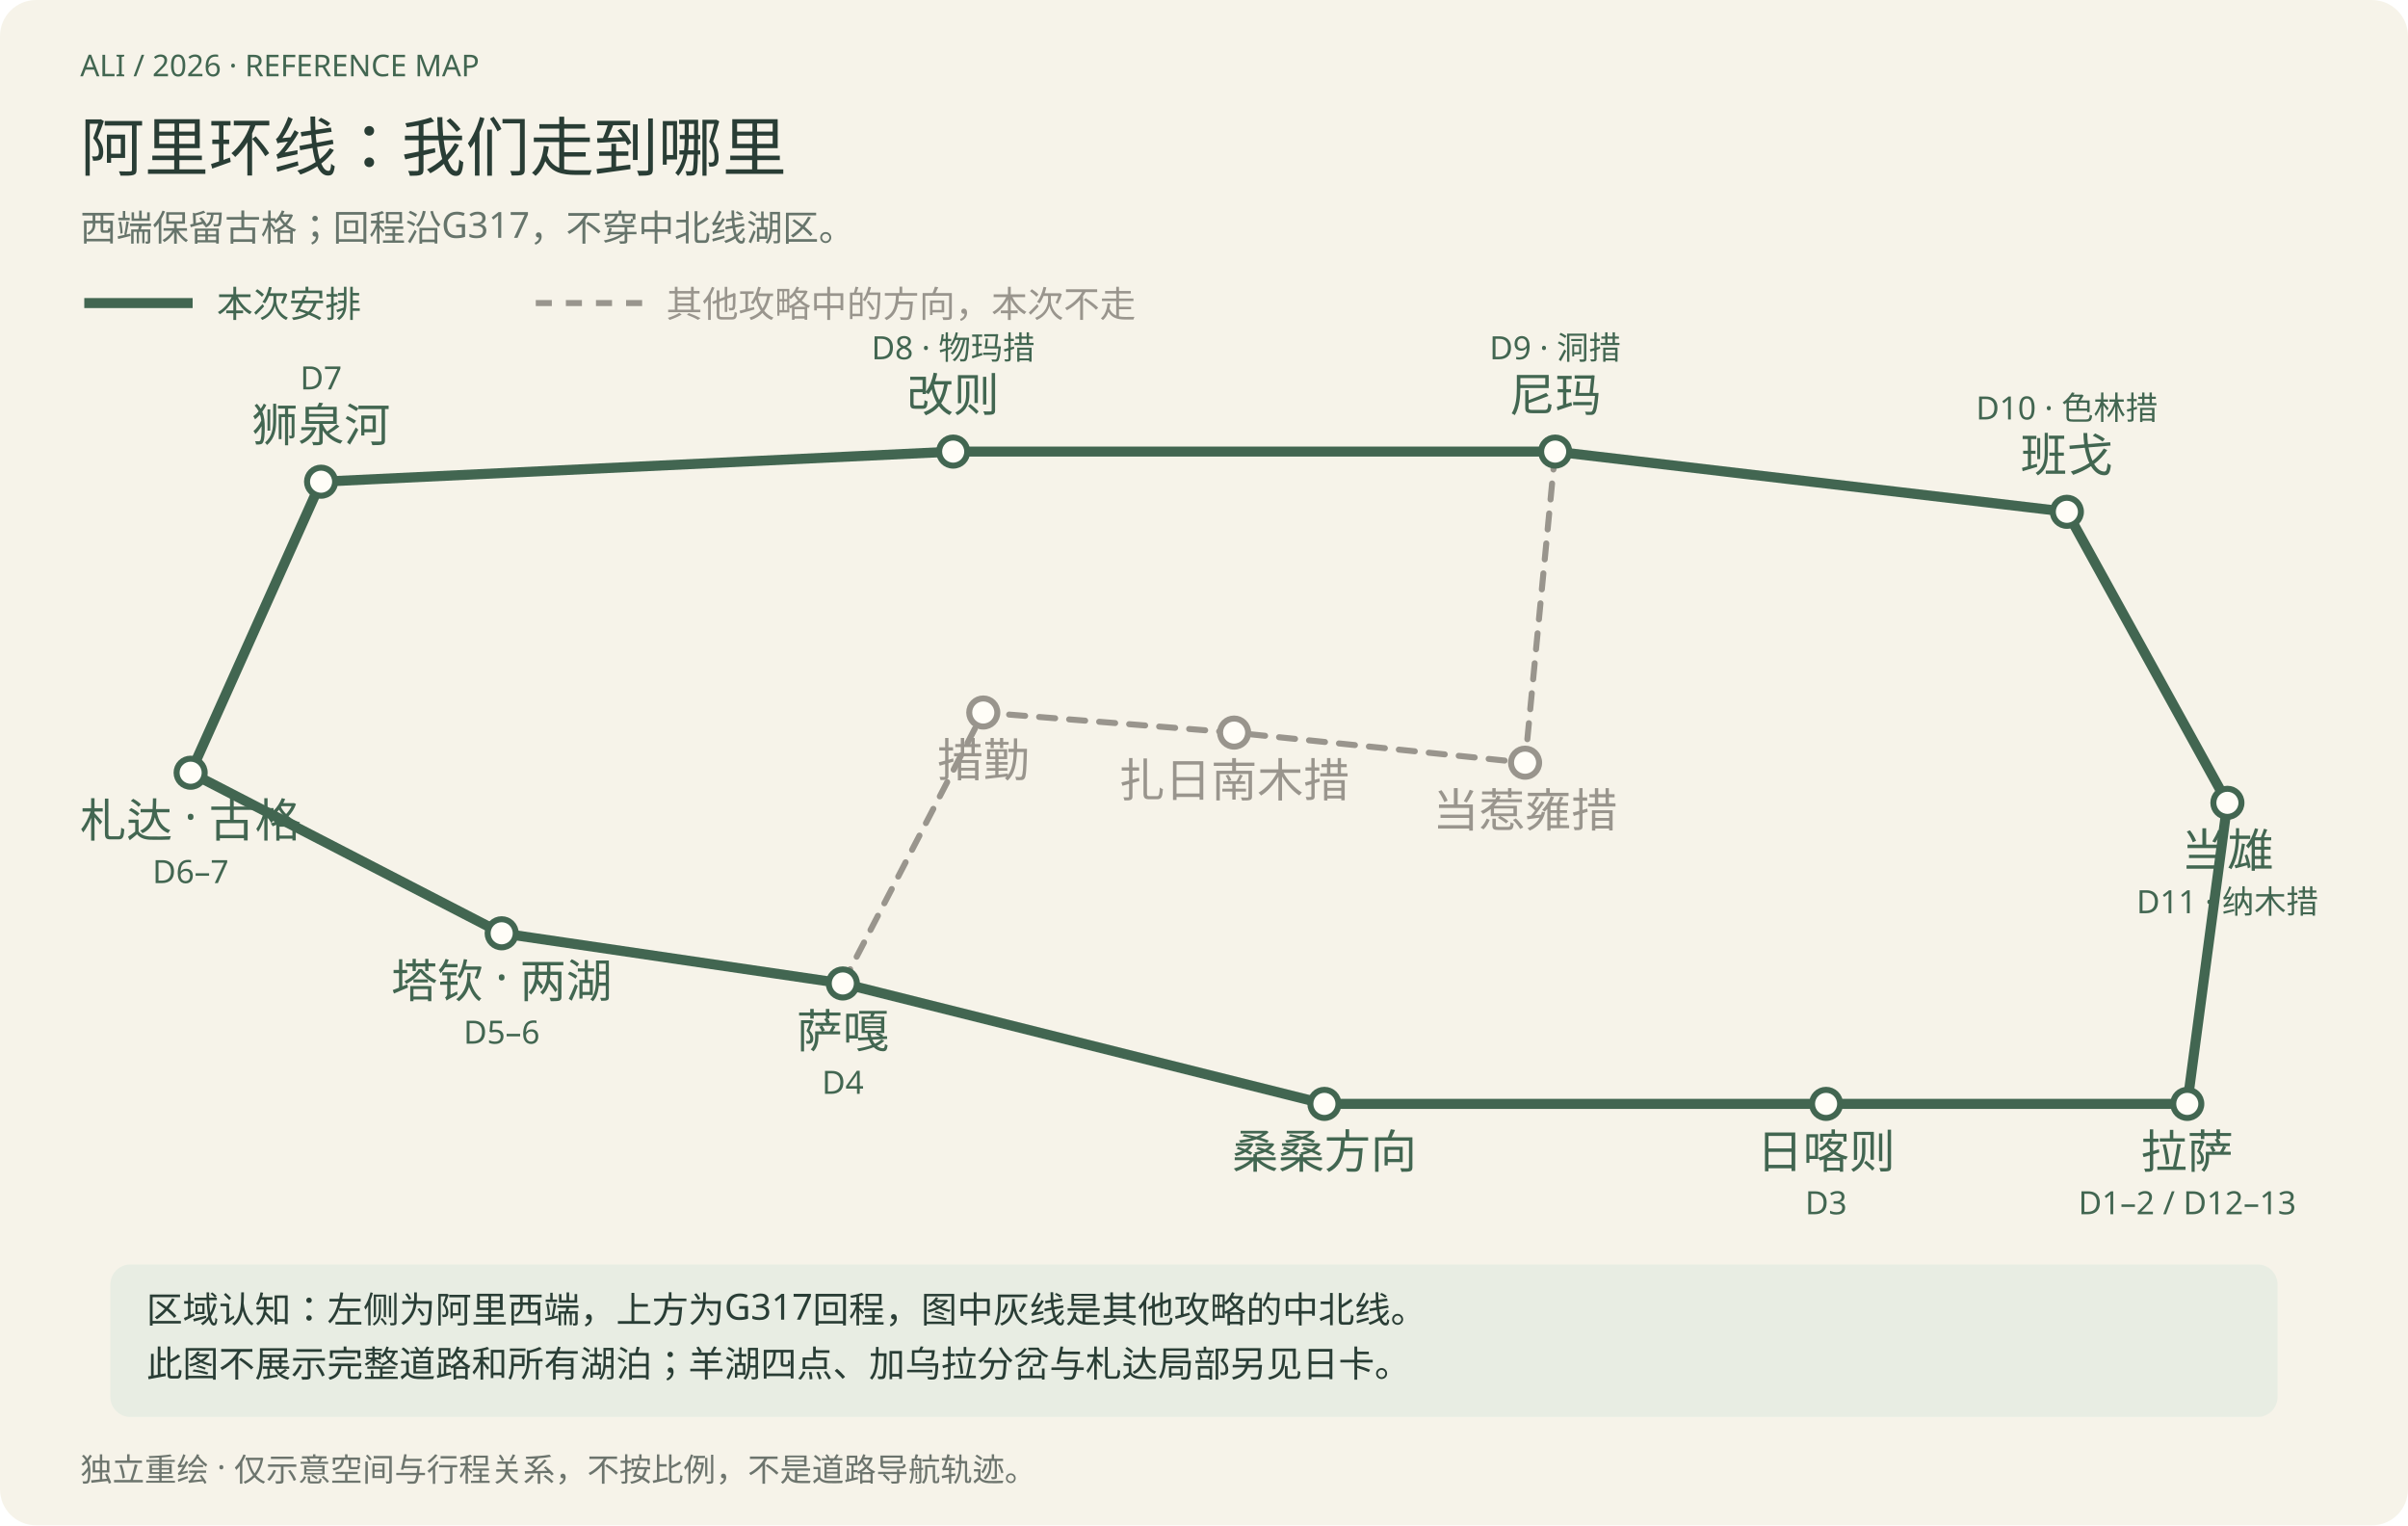
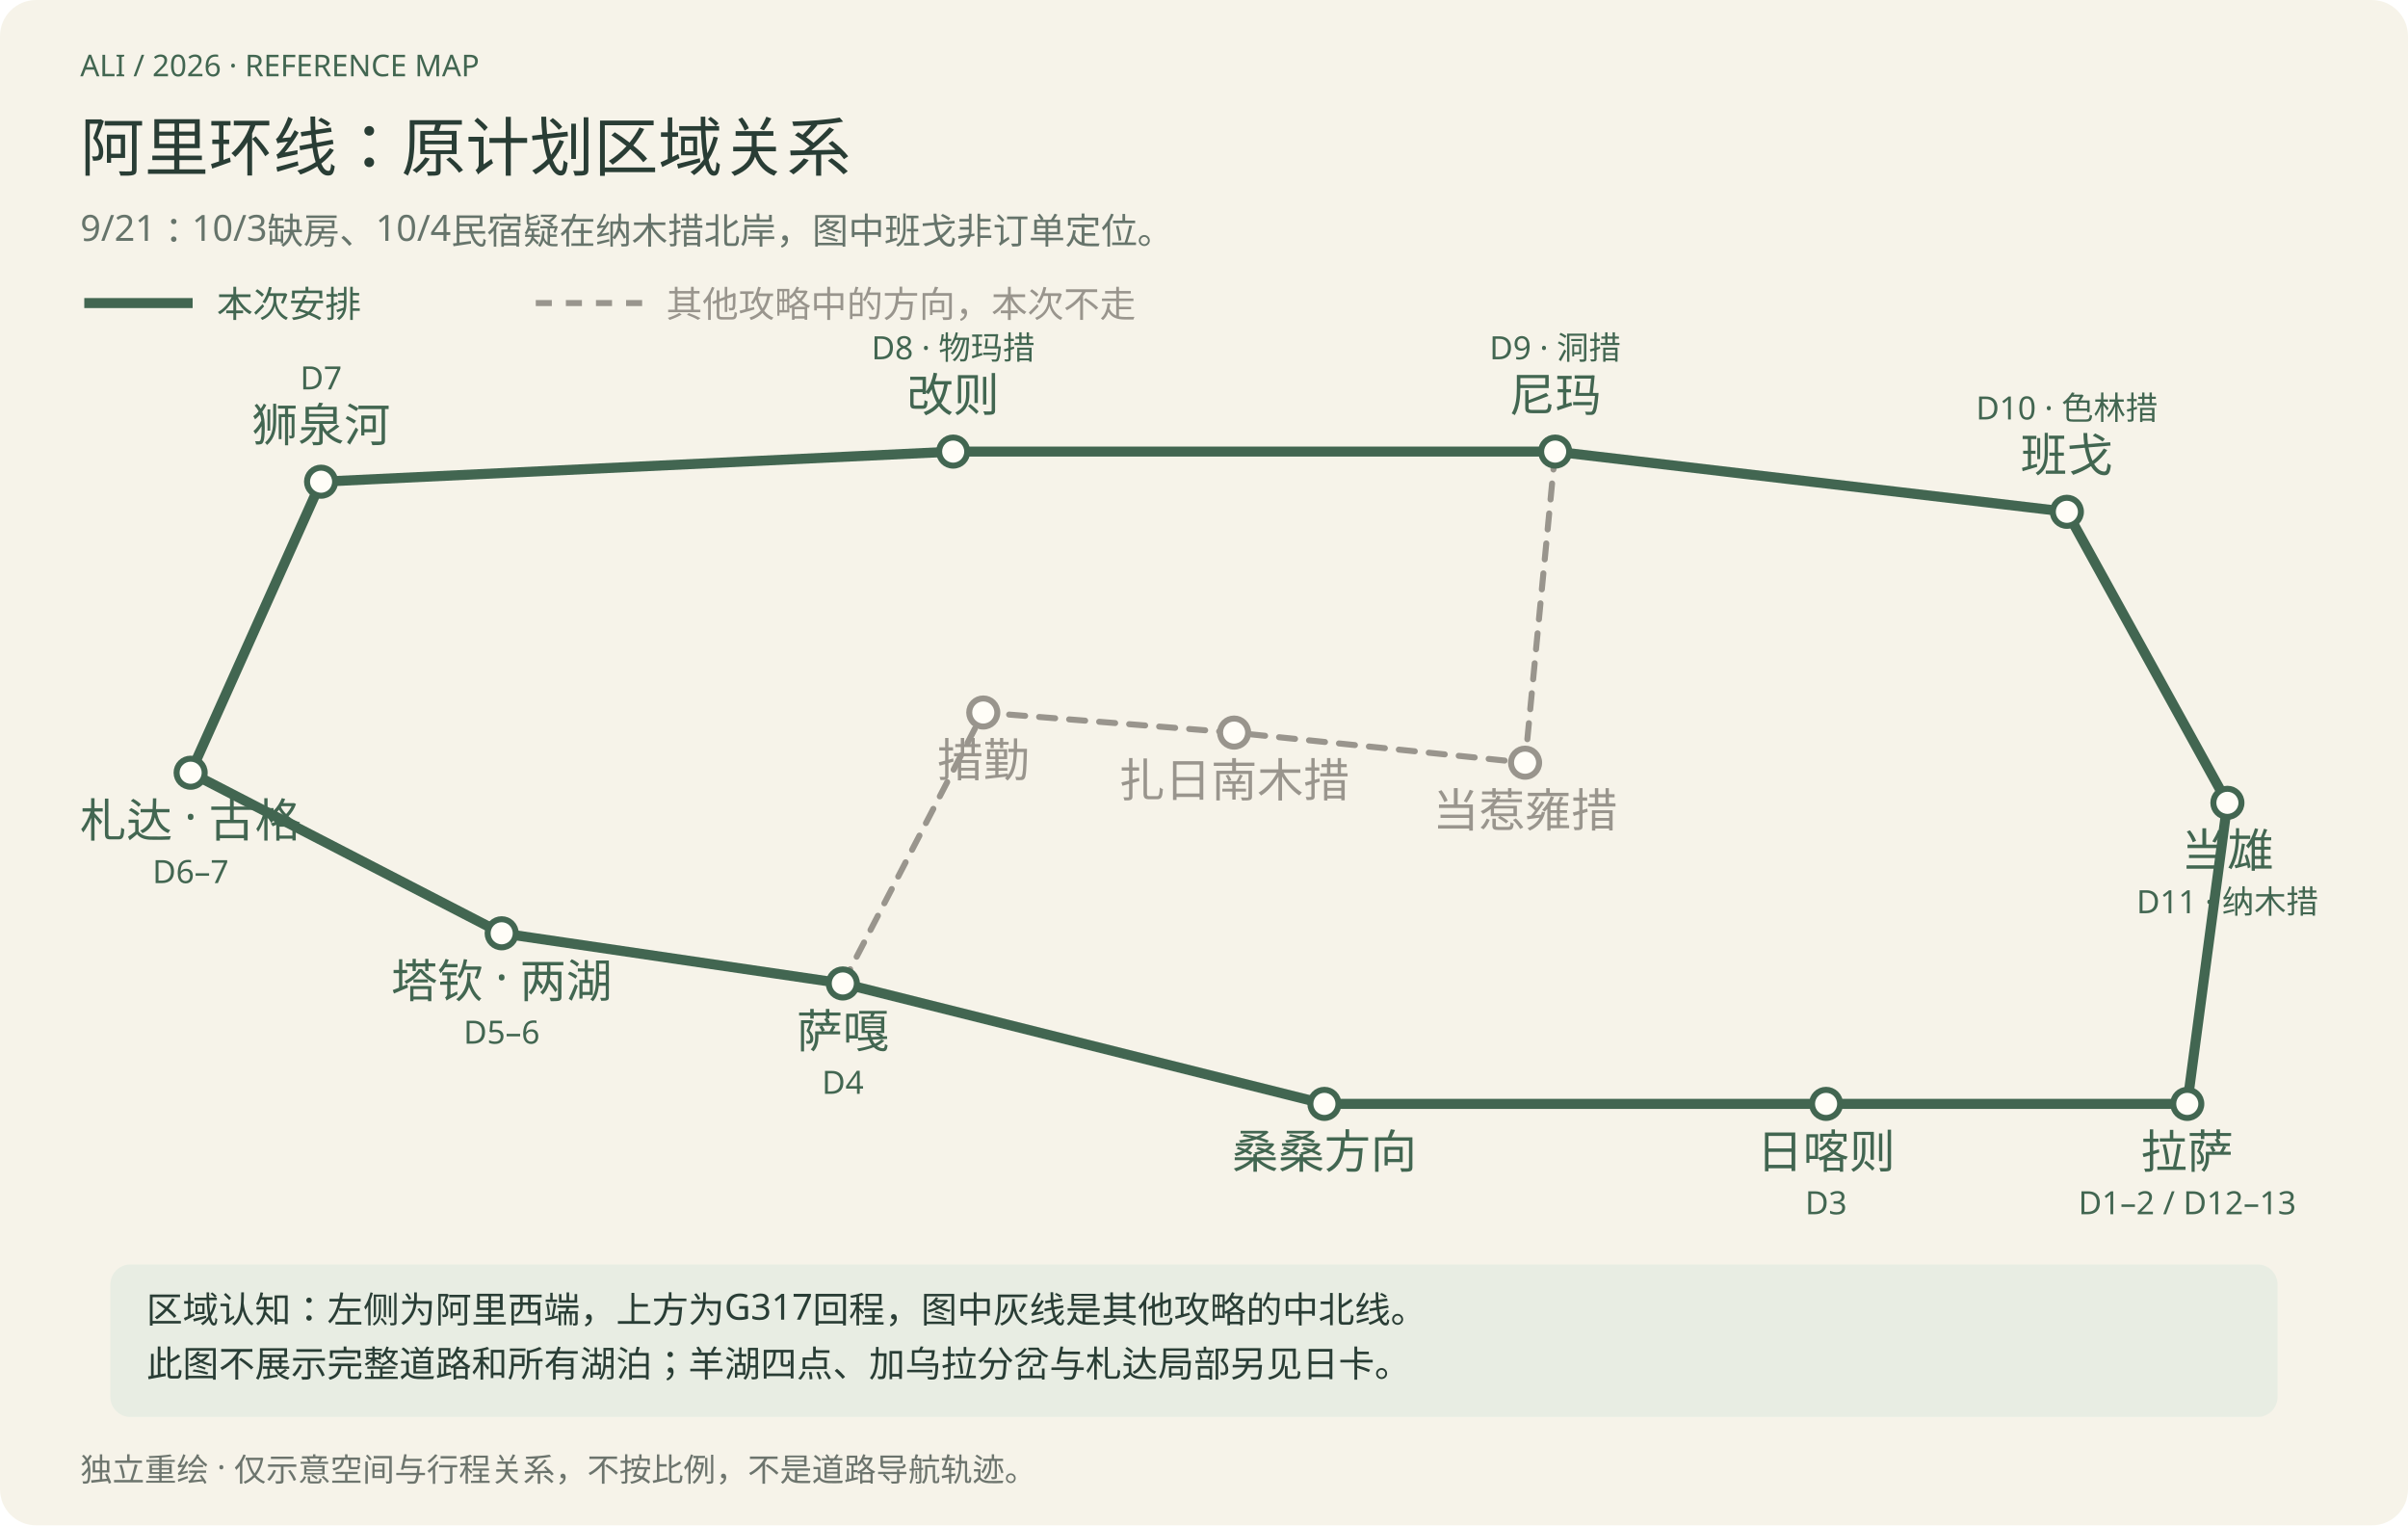
<svg xmlns="http://www.w3.org/2000/svg" viewBox="0 0 1200 760" role="img">
  <rect width="1200" height="760" rx="18" fill="#f6f3e9" />
  <g font-family="PingFang SC,Microsoft YaHei,sans-serif">
    <text x="40" y="38" font-size="15" fill="#426651" text-anchor="start">ALI / 2026 · REFERENCE MAP</text>
-     <text x="40" y="85" font-size="32" fill="#293d35" text-anchor="start">阿里环线：我们走到哪里</text>
-     <text x="40" y="120" font-size="18" fill="#66746b" text-anchor="start">西端保留古格；回程沿G317，不穿中北线湖区。</text>
+     <text x="40" y="85" font-size="32" fill="#293d35" text-anchor="start">阿里环线：原计划区域关系</text>
+     <text x="40" y="120" font-size="18" fill="#66746b" text-anchor="start">9/21：10/3缺房、10/4民宿疑在纳木措北岸，图中班戈非订单定位。</text>
    <path d="M 42 151 H 96" stroke="#426651" stroke-width="5" />
    <text x="108" y="158" font-size="18" fill="#426651" text-anchor="start">本次安排</text>
    <path d="M 267 151 H 321" stroke="#99958d" stroke-width="3" stroke-dasharray="8 7" />
    <text x="332" y="158" font-size="18" fill="#99958d" text-anchor="start">其他攻略中的方向，本次不走</text>
    <polyline points="1090,550 910,550 660,550 420,490 250,465 95,385 160,240 475,225 775,225 1030,255 1110,400 1090,550" fill="none" stroke="#426651" stroke-width="5" stroke-linejoin="round" stroke-linecap="round" />
    <polyline points="420,490 490,355 615,365 760,380 775,225" fill="none" stroke="#99958d" stroke-width="3" stroke-linejoin="round" stroke-linecap="round" stroke-dasharray="8 7" />
    <circle cx="1090" cy="550" r="7" fill="#fffdf7" stroke="#426651" stroke-width="3" />
    <text x="1090" y="582" font-size="23" fill="#426651" text-anchor="middle">拉萨</text>
    <text x="1090" y="605" font-size="16" fill="#426651" text-anchor="middle">D1–2 / D12–13</text>
    <circle cx="910" cy="550" r="7" fill="#fffdf7" stroke="#426651" stroke-width="3" />
    <text x="910" y="582" font-size="23" fill="#426651" text-anchor="middle">日喀则</text>
    <text x="910" y="605" font-size="16" fill="#426651" text-anchor="middle">D3</text>
    <circle cx="660" cy="550" r="7" fill="#fffdf7" stroke="#426651" stroke-width="3" />
    <text x="660" y="582" font-size="23" fill="#426651" text-anchor="middle">桑桑方向</text>
    <circle cx="420" cy="490" r="7" fill="#fffdf7" stroke="#426651" stroke-width="3" />
    <text x="420" y="522" font-size="23" fill="#426651" text-anchor="middle">萨嘎</text>
    <text x="420" y="545" font-size="16" fill="#426651" text-anchor="middle">D4</text>
    <circle cx="250" cy="465" r="7" fill="#fffdf7" stroke="#426651" stroke-width="3" />
    <text x="250" y="497" font-size="23" fill="#426651" text-anchor="middle">塔钦 · 两湖</text>
    <text x="250" y="520" font-size="16" fill="#426651" text-anchor="middle">D5–6</text>
    <circle cx="95" cy="385" r="7" fill="#fffdf7" stroke="#426651" stroke-width="3" />
    <text x="95" y="417" font-size="23" fill="#426651" text-anchor="middle">札达 · 古格</text>
    <text x="95" y="440" font-size="16" fill="#426651" text-anchor="middle">D6–7</text>
    <circle cx="160" cy="240" r="7" fill="#fffdf7" stroke="#426651" stroke-width="3" />
    <text x="160" y="220" font-size="23" fill="#426651" text-anchor="middle">狮泉河</text>
    <text x="160" y="194" font-size="16" fill="#426651" text-anchor="middle">D7</text>
    <circle cx="475" cy="225" r="7" fill="#fffdf7" stroke="#426651" stroke-width="3" />
    <text x="475" y="205" font-size="23" fill="#426651" text-anchor="middle">改则</text>
    <text x="475" y="179" font-size="16" fill="#426651" text-anchor="middle">D8 · 物玛措</text>
    <circle cx="775" cy="225" r="7" fill="#fffdf7" stroke="#426651" stroke-width="3" />
    <text x="775" y="205" font-size="23" fill="#426651" text-anchor="middle">尼玛</text>
    <text x="775" y="179" font-size="16" fill="#426651" text-anchor="middle">D9 · 洞措</text>
    <circle cx="1030" cy="255" r="7" fill="#fffdf7" stroke="#426651" stroke-width="3" />
    <text x="1030" y="235" font-size="23" fill="#426651" text-anchor="middle">班戈</text>
    <text x="1030" y="209" font-size="16" fill="#426651" text-anchor="middle">D10 · 色林措</text>
    <circle cx="1110" cy="400" r="7" fill="#fffdf7" stroke="#426651" stroke-width="3" />
    <text x="1110" y="432" font-size="23" fill="#426651" text-anchor="middle">当雄</text>
    <text x="1110" y="455" font-size="16" fill="#426651" text-anchor="middle">D11 · 纳木措</text>
    <circle cx="490" cy="355" r="7" fill="#fffdf7" stroke="#99958d" stroke-width="3" />
    <text x="490" y="387" font-size="23" fill="#99958d" text-anchor="middle">措勤</text>
    <circle cx="615" cy="365" r="7" fill="#fffdf7" stroke="#99958d" stroke-width="3" />
    <text x="615" y="397" font-size="23" fill="#99958d" text-anchor="middle">扎日南木措</text>
    <circle cx="760" cy="380" r="7" fill="#fffdf7" stroke="#99958d" stroke-width="3" />
    <text x="760" y="412" font-size="23" fill="#99958d" text-anchor="middle">当惹雍措</text>
    <rect x="55" y="630" width="1080" height="76" rx="10" fill="#e8ede3" />
    <text x="73" y="659" font-size="18" fill="#293d35" text-anchor="start">区域认知：左侧为阿里西端，上方为G317回程，图中灰线是其他攻略的中北线。</text>
    <text x="73" y="686" font-size="18" fill="#293d35" text-anchor="start">此图不展示完整道路和所有湖泊；羊湖四点、加乌拉分岔与札达局部另见日卡。</text>
    <text x="40" y="738" font-size="16" fill="#6c746d" text-anchor="start">独立重绘 · 仅示意空间与行程关系，不按比例，不是道路导航轨迹。</text>
  </g>
</svg>
